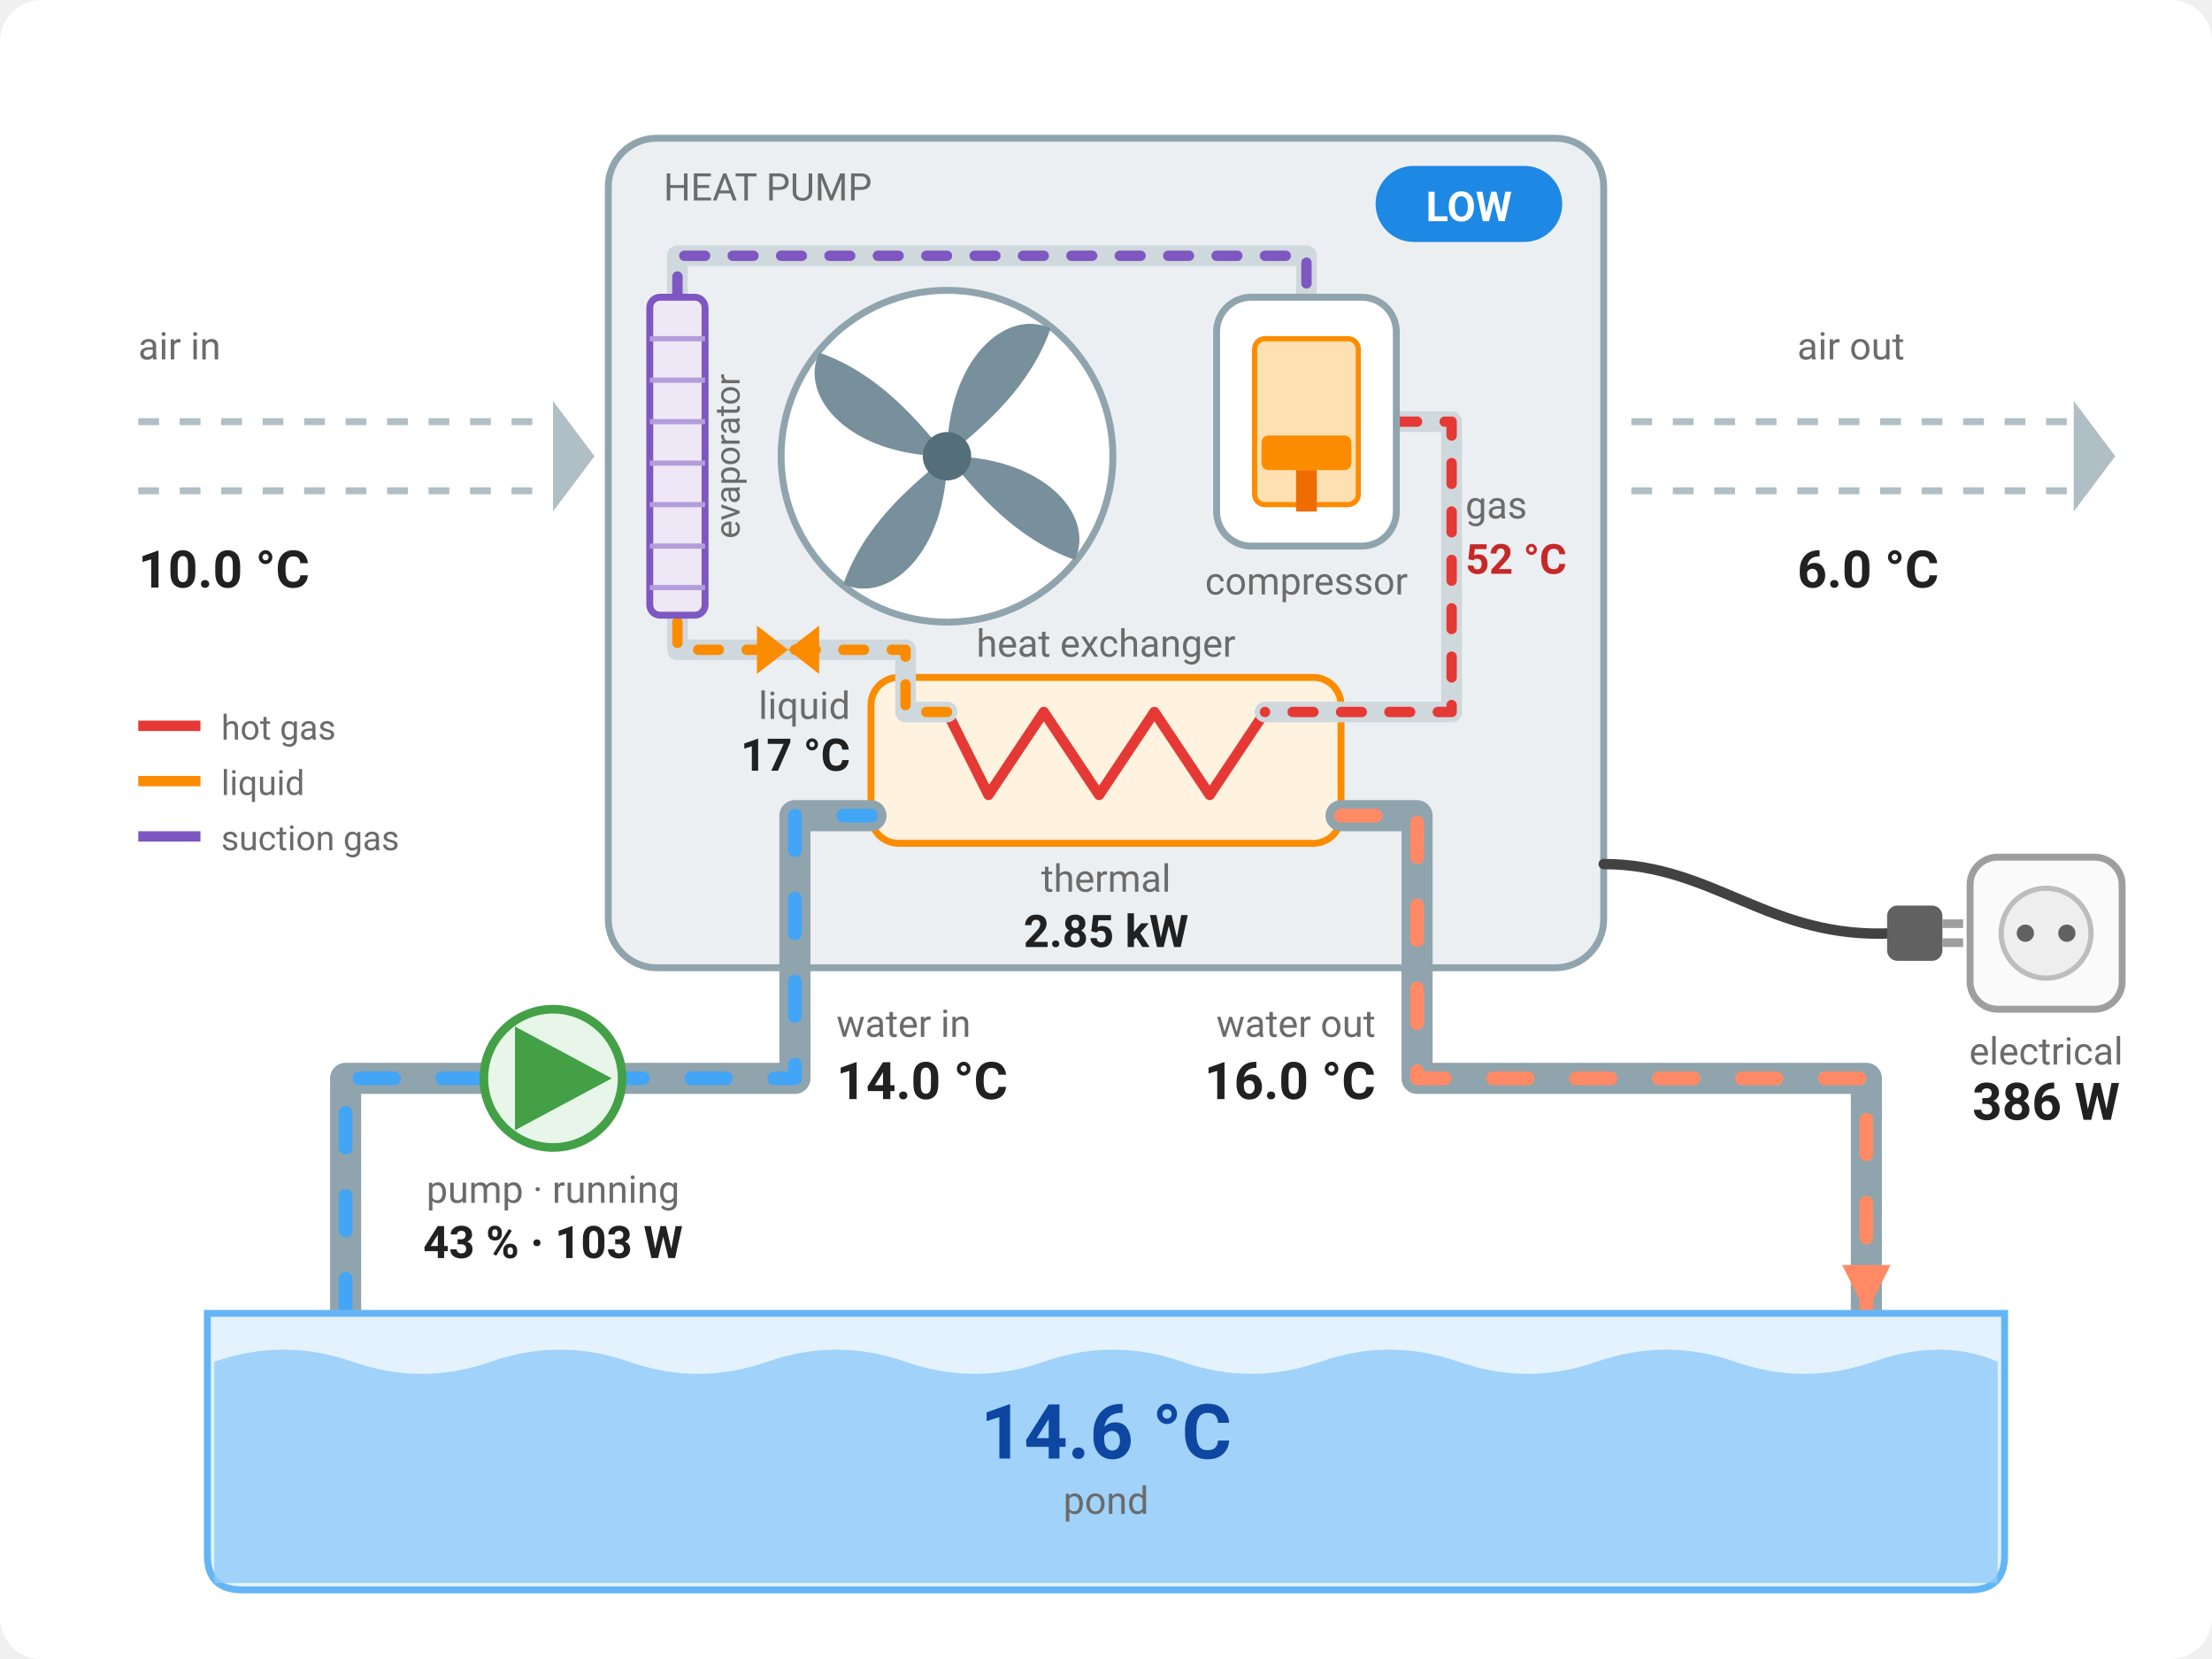
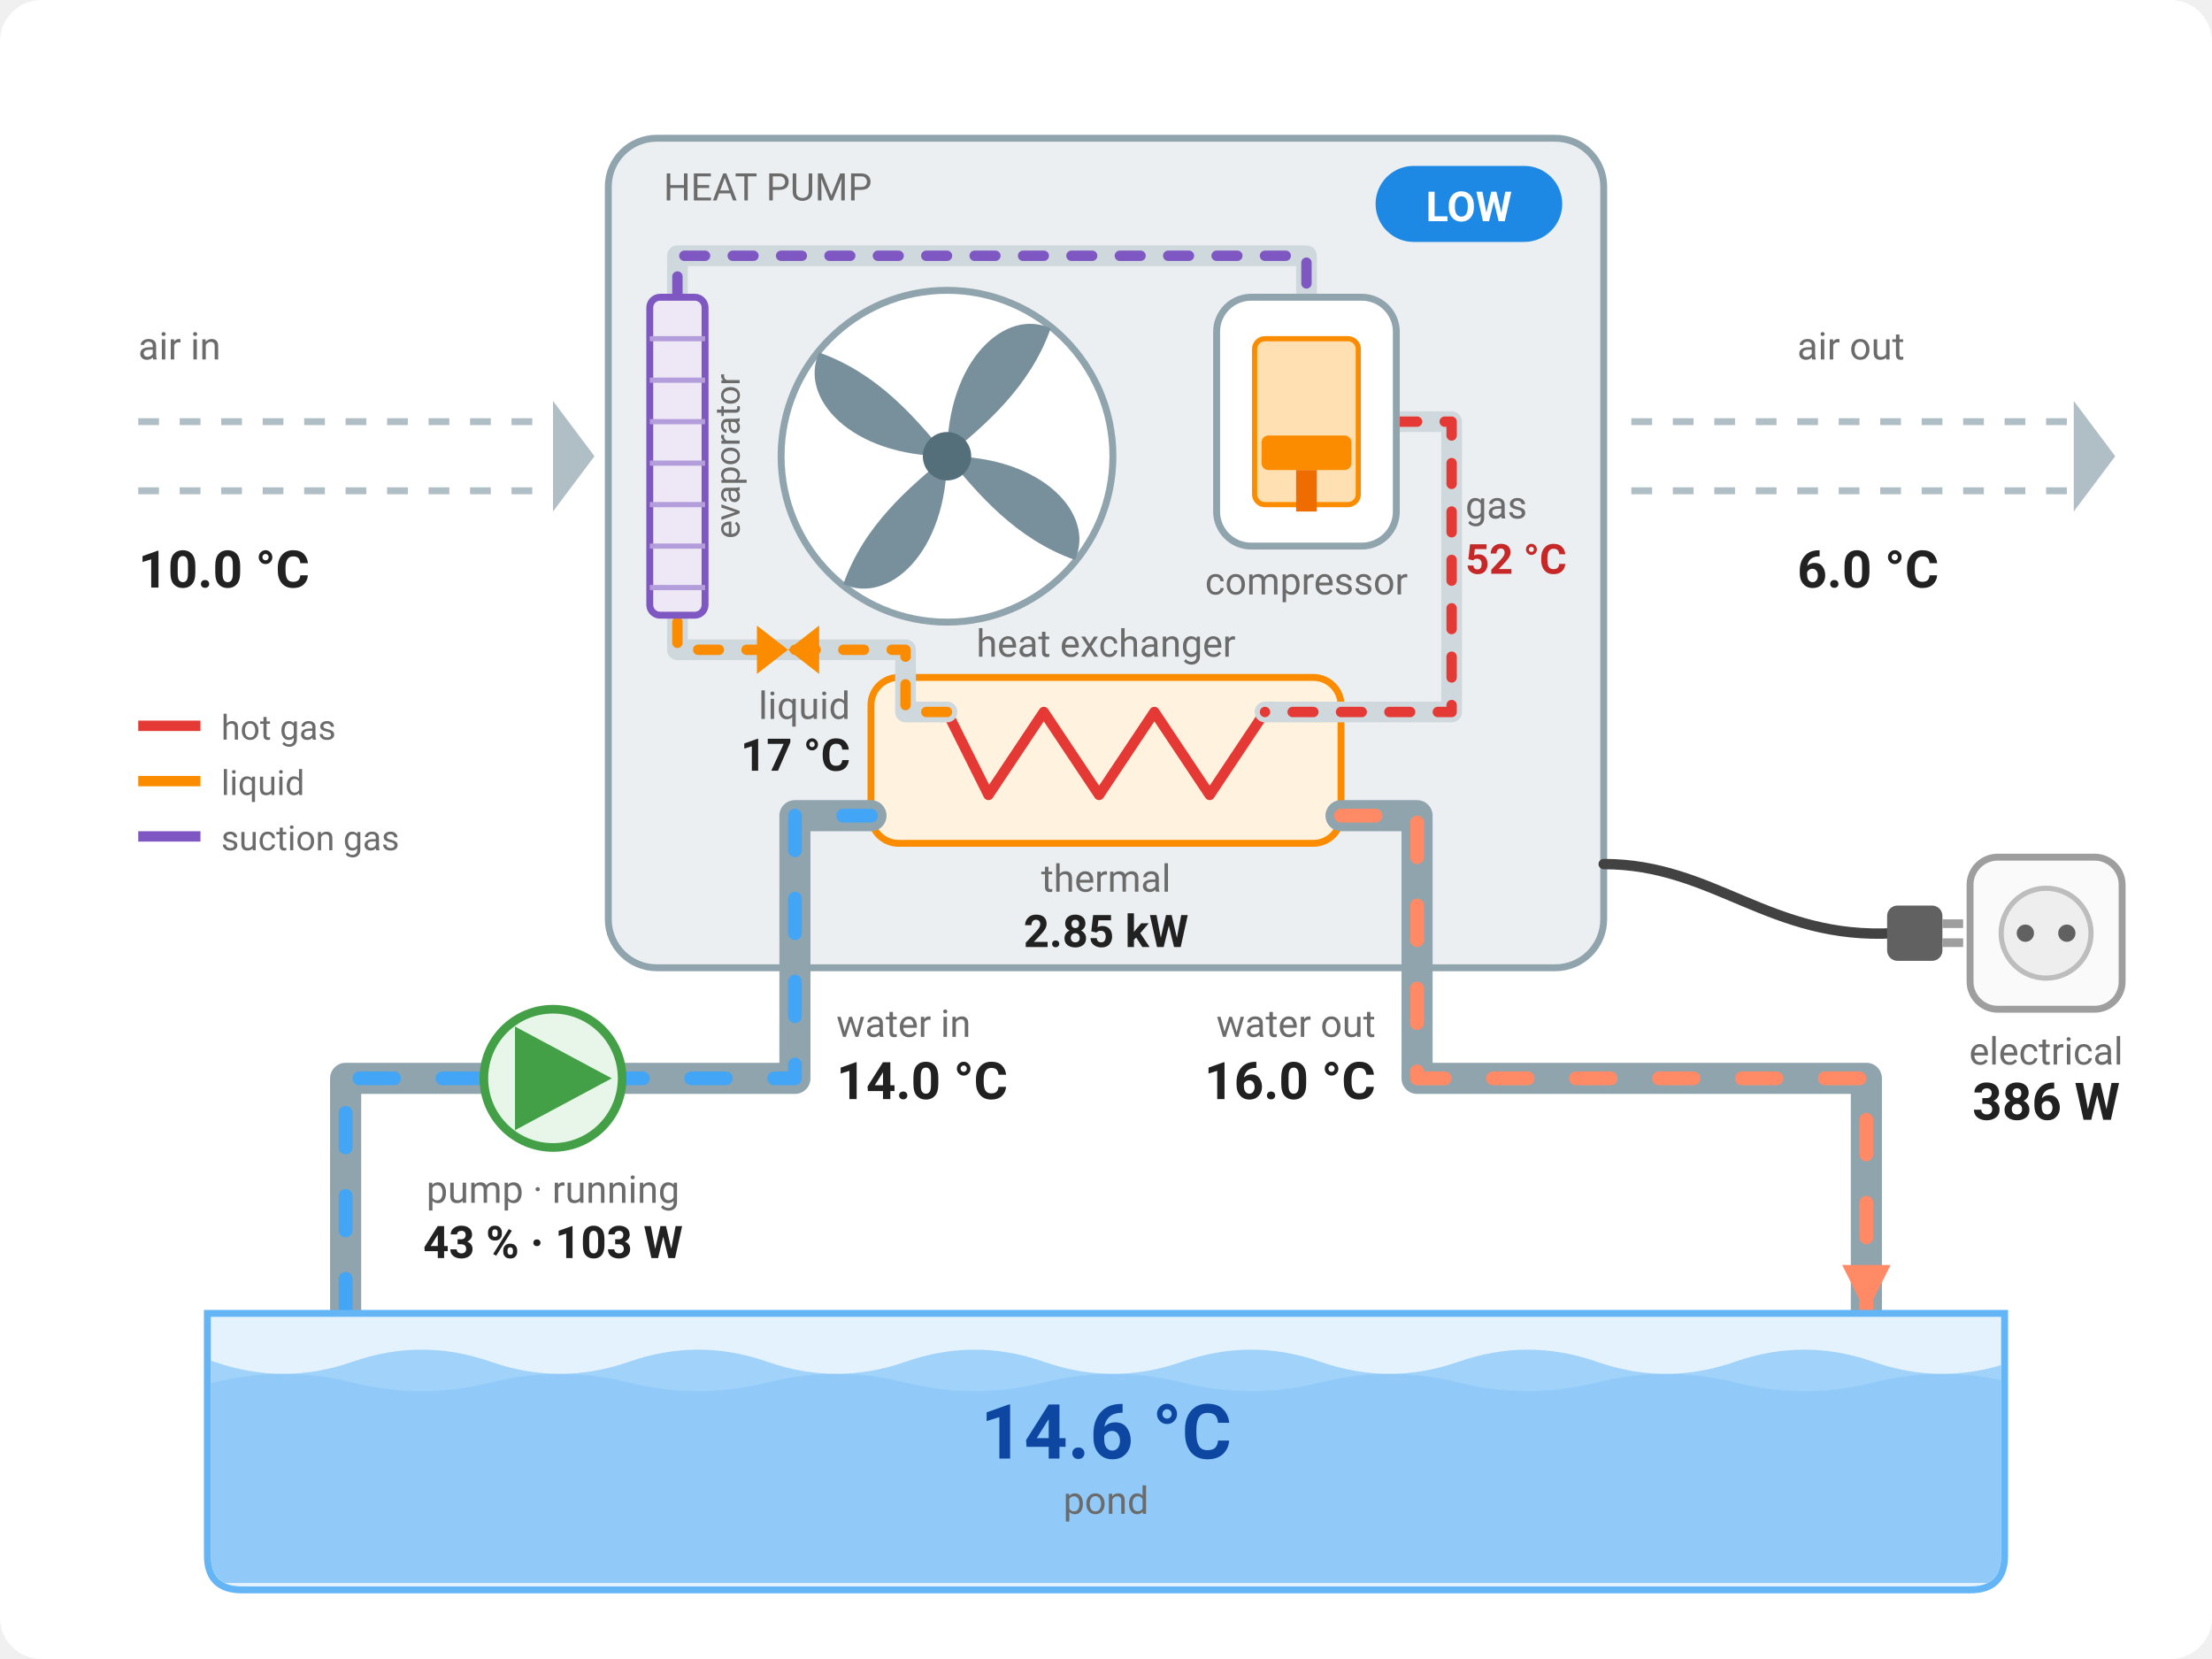
<svg xmlns="http://www.w3.org/2000/svg" viewBox="0 0 640 480" width="640" height="480" font-family="Roboto, 'Segoe UI', Helvetica, Arial, sans-serif">
  <style>
    .bg { fill: #ffffff; }
    .value { font-size: 15px; font-weight: 600; fill: #212121; }
    .small { font-size: 13px; font-weight: 600; fill: #212121; }
    .label { font-size: 11px; fill: #6b6b6b; }
    .housing { fill: #eceff1; stroke: #90a4ae; stroke-width: 2; }
    .pipe { fill: none; stroke: #90a4ae; stroke-width: 9; stroke-linecap: round; stroke-linejoin: round; }
    .flow { fill: none; stroke-width: 4; stroke-linecap: round; stroke-linejoin: round; stroke-dasharray: 10 14; animation: flow 1.2s linear infinite; }
    .cold { stroke: #42a5f5; }
    .warm { stroke: #ff8a65; }
    .air { fill: none; stroke: #b0bec5; stroke-width: 2; stroke-dasharray: 6 6; animation: flow 1.6s linear infinite; }
    .rpipe { fill: none; stroke: #cfd8dc; stroke-width: 6; stroke-linecap: round; stroke-linejoin: round; }
    .rflow { fill: none; stroke-width: 3; stroke-linecap: round; stroke-linejoin: round; stroke-dasharray: 6 8; animation: flow 0.9s linear infinite; }
    .hotgas { stroke: #e53935; }
    .liquid { stroke: #fb8c00; }
    .suction { stroke: #7e57c2; }
    .fan { transform-origin: 274px 132px; animation: spin 0.9s linear infinite; }
    .piston { animation: pump 0.6s ease-in-out infinite; }
    .hx { fill: #fff3e0; stroke: #fb8c00; stroke-width: 2; }
    .coil { fill: none; stroke: #e53935; stroke-width: 3; stroke-linejoin: round; }
    .pump-running .pumpbody { fill: #e8f5e9; stroke: #43a047; stroke-width: 2.5; }
    .pump-running .pumptri { fill: #43a047; }
    .badge { fill: #1e88e5; }
    .cord { fill: none; stroke: #424242; stroke-width: 3; stroke-linecap: round; }
+     .wave { animation: wave 4s linear infinite; }
+     .wave2 { animation: wave 6s linear infinite reverse; }
+     @keyframes wave { from { transform: translateX(0); } to { transform: translateX(40px); } }
    @keyframes flow { to { stroke-dashoffset: -48; } }
    @keyframes spin { to { transform: rotate(360deg); } }
    @keyframes pump { 0%,100% { transform: translateY(0); } 50% { transform: translateY(-14px); } }
-     @media (prefers-reduced-motion: reduce) { .flow, .air, .fan, .piston, .rflow { animation: none; } }
+     @media (prefers-reduced-motion: reduce) { .flow, .air, .fan, .piston, .rflow, .wave, .wave2 { animation: none; } }
  </style>
  <rect class="bg" width="640" height="480" rx="12" />
  <path class="air" d="M40 122 H160" />
  <path class="air" d="M40 142 H160" />
  <polygon points="160,116 172,132 160,148" fill="#b0bec5" />
  <text x="40" y="104" class="label">air in</text>
  <text x="40" y="170" class="value">10.0 °C</text>
  <path class="air" d="M472 122 H600" />
  <path class="air" d="M472 142 H600" />
  <polygon points="600,116 612,132 600,148" fill="#b0bec5" />
  <text x="520" y="104" class="label">air out</text>
  <text x="520" y="170" class="value">6.0 °C</text>
  <g transform="translate(40 210)" font-size="10" fill="#6b6b6b">
    <line x1="0" y1="0" x2="18" y2="0" stroke="#e53935" stroke-width="3" />
    <text x="24" y="4">hot gas</text>
    <line x1="0" y1="16" x2="18" y2="16" stroke="#fb8c00" stroke-width="3" />
    <text x="24" y="20">liquid</text>
    <line x1="0" y1="32" x2="18" y2="32" stroke="#7e57c2" stroke-width="3" />
    <text x="24" y="36">suction gas</text>
  </g>
  <rect class="housing" x="176" y="40" width="288" height="240" rx="14" />
  <text x="192" y="58" class="label">HEAT PUMP</text>
  <rect class="badge" x="398" y="48" width="54" height="22" rx="11" />
  <text x="425" y="64" font-size="12" font-weight="700" fill="#ffffff" text-anchor="middle">LOW</text>
  <rect class="hx" x="252" y="196" width="136" height="48" rx="8" />
  <polyline class="coil" points="366,206 350,230 334,206 318,230 302,206 286,230 274,206" />
  <text x="320" y="190" class="label" text-anchor="middle">heat exchanger</text>
  <text x="320" y="258" class="label" text-anchor="middle">thermal</text>
  <text x="320" y="274" class="small" text-anchor="middle">2.85 kW</text>
  <path class="rpipe" d="M196 86 V74 H378 V86" />
  <path class="rflow suction" d="M196 86 V74 H378 V86" />
  <path class="rpipe" d="M404 122 H420 V206 H366" />
  <path class="rflow hotgas" d="M404 122 H420 V206 H366" />
  <path class="rpipe" d="M274 206 H262 V188 H196 V178" />
  <path class="rflow liquid" d="M274 206 H262 V188 H196 V178" />
  <g transform="translate(228 188)">
    <polygon points="-9,-7 -9,7 0,0" fill="#fb8c00" />
    <polygon points="9,-7 9,7 0,0" fill="#fb8c00" />
  </g>
  <text x="424" y="150" class="label" fill="#c62828">gas</text>
  <text x="424" y="166" font-size="12" font-weight="600" fill="#c62828">52 °C</text>
  <text x="246" y="208" class="label" fill="#e65100" text-anchor="end">liquid</text>
  <text x="246" y="223" class="small" fill="#e65100" text-anchor="end">17 °C</text>
  <rect x="188" y="86" width="16" height="92" rx="3" fill="#ede7f6" stroke="#7e57c2" stroke-width="2" />
  <path d="M188 98 H204 M188 110 H204 M188 122 H204 M188 134 H204 M188 146 H204 M188 158 H204 M188 170 H204" stroke="#b39ddb" stroke-width="1.5" />
  <text transform="translate(214 132) rotate(-90)" font-size="10" fill="#6b6b6b" text-anchor="middle">evaporator</text>
  <circle cx="274" cy="132" r="48" fill="#ffffff" stroke="#90a4ae" stroke-width="2" />
  <g class="fan">
    <path d="M274 132 C274 104 291 89 304 95 C298 112 285 123 274 132 Z" fill="#78909c" />
    <path d="M274 132 C302 132 317 149 311 162 C294 156 283 143 274 132 Z" fill="#78909c" />
    <path d="M274 132 C274 160 257 175 244 169 C250 152 263 141 274 132 Z" fill="#78909c" />
    <path d="M274 132 C246 132 231 115 237 102 C254 108 265 121 274 132 Z" fill="#78909c" />
    <circle cx="274" cy="132" r="7" fill="#546e7a" />
  </g>
  <rect x="352" y="86" width="52" height="72" rx="10" fill="#ffffff" stroke="#90a4ae" stroke-width="2" />
  <rect x="363" y="98" width="30" height="48" rx="3" fill="#ffe0b2" stroke="#fb8c00" stroke-width="1.5" />
  <g class="piston">
    <rect x="365" y="126" width="26" height="10" rx="2" fill="#fb8c00" />
    <rect x="375" y="136" width="6" height="12" fill="#ef6c00" />
  </g>
  <text x="378" y="172" class="label" text-anchor="middle">compressor</text>
  <path class="cord" d="M464 250 C496 250 512 272 548 270" />
  <rect x="546" y="262" width="16" height="16" rx="3" fill="#616161" />
  <rect x="562" y="266" width="6" height="2.5" fill="#9e9e9e" />
  <rect x="562" y="271.5" width="6" height="2.5" fill="#9e9e9e" />
  <rect x="570" y="248" width="44" height="44" rx="8" fill="#fafafa" stroke="#9e9e9e" stroke-width="2" />
  <circle cx="592" cy="270" r="13" fill="#eeeeee" stroke="#bdbdbd" stroke-width="1.5" />
  <circle cx="586" cy="270" r="2.5" fill="#616161" />
  <circle cx="598" cy="270" r="2.5" fill="#616161" />
  <text x="592" y="308" class="label" text-anchor="middle">electrical</text>
  <text x="592" y="324" class="value" text-anchor="middle">386 W</text>
  <path class="pipe" d="M100 380 V312 H230 V236 H252" />
  <path class="flow cold" d="M100 380 V312 H230 V236 H252" />
  <path class="pipe" d="M388 236 H410 V312 H540 V380" />
  <path class="flow warm" d="M388 236 H410 V312 H540 V380" />
  <polygon points="533,366 547,366 540,380" fill="#ff8a65" />
  <text x="242" y="300" class="label">water in</text>
  <text x="242" y="318" class="value">14.0 °C</text>
  <text x="398" y="300" class="label" text-anchor="end">water out</text>
  <text x="398" y="318" class="value" text-anchor="end">16.0 °C</text>
  <g class="pump-running" transform="translate(160 312)">
    <circle class="pumpbody" r="20" />
    <polygon class="pumptri" points="-11,-15 -11,15 17,0" />
  </g>
  <text x="160" y="348" class="label" text-anchor="middle">pump · running</text>
  <text x="160" y="364" font-size="13" font-weight="600" fill="#212121" text-anchor="middle">43 % · 103 W</text>
  <path d="M60 380 H580 V450 Q580 460 570 460 H70 Q60 460 60 450 Z" fill="#e3f2fd" stroke="#64b5f6" stroke-width="2" />
-   <path d="M62 394 q20 -7 40 0 t40 0 t40 0 t40 0 t40 0 t40 0 t40 0 t40 0 t40 0 t40 0 t40 0 t40 0 t36 0 V458 H62 Z" fill="#90caf9" opacity=".8" />
+   <clipPath id="tub">
+     <path d="M61 381 H579 V450 Q579 459 570 459 H70 Q61 459 61 450 Z" />
+   </clipPath>
+   <g clip-path="url(#tub)">
+     <path class="wave" d="M22 394 q20 -7 40 0 t40 0 t40 0 t40 0 t40 0 t40 0 t40 0 t40 0 t40 0 t40 0 t40 0 t40 0 t40 0 t40 0 t40 0 V458 H22 Z" fill="#90caf9" opacity=".8" />
+     <path class="wave2" d="M22 400 q20 5 40 0 t40 0 t40 0 t40 0 t40 0 t40 0 t40 0 t40 0 t40 0 t40 0 t40 0 t40 0 t40 0 t40 0 t40 0 V458 H22 Z" fill="#64b5f6" opacity=".25" />
+   </g>
  <text x="320" y="438" class="label" text-anchor="middle">pond</text>
  <text x="320" y="422" font-size="22" font-weight="700" fill="#0d47a1" text-anchor="middle">14.6 °C</text>
</svg>
